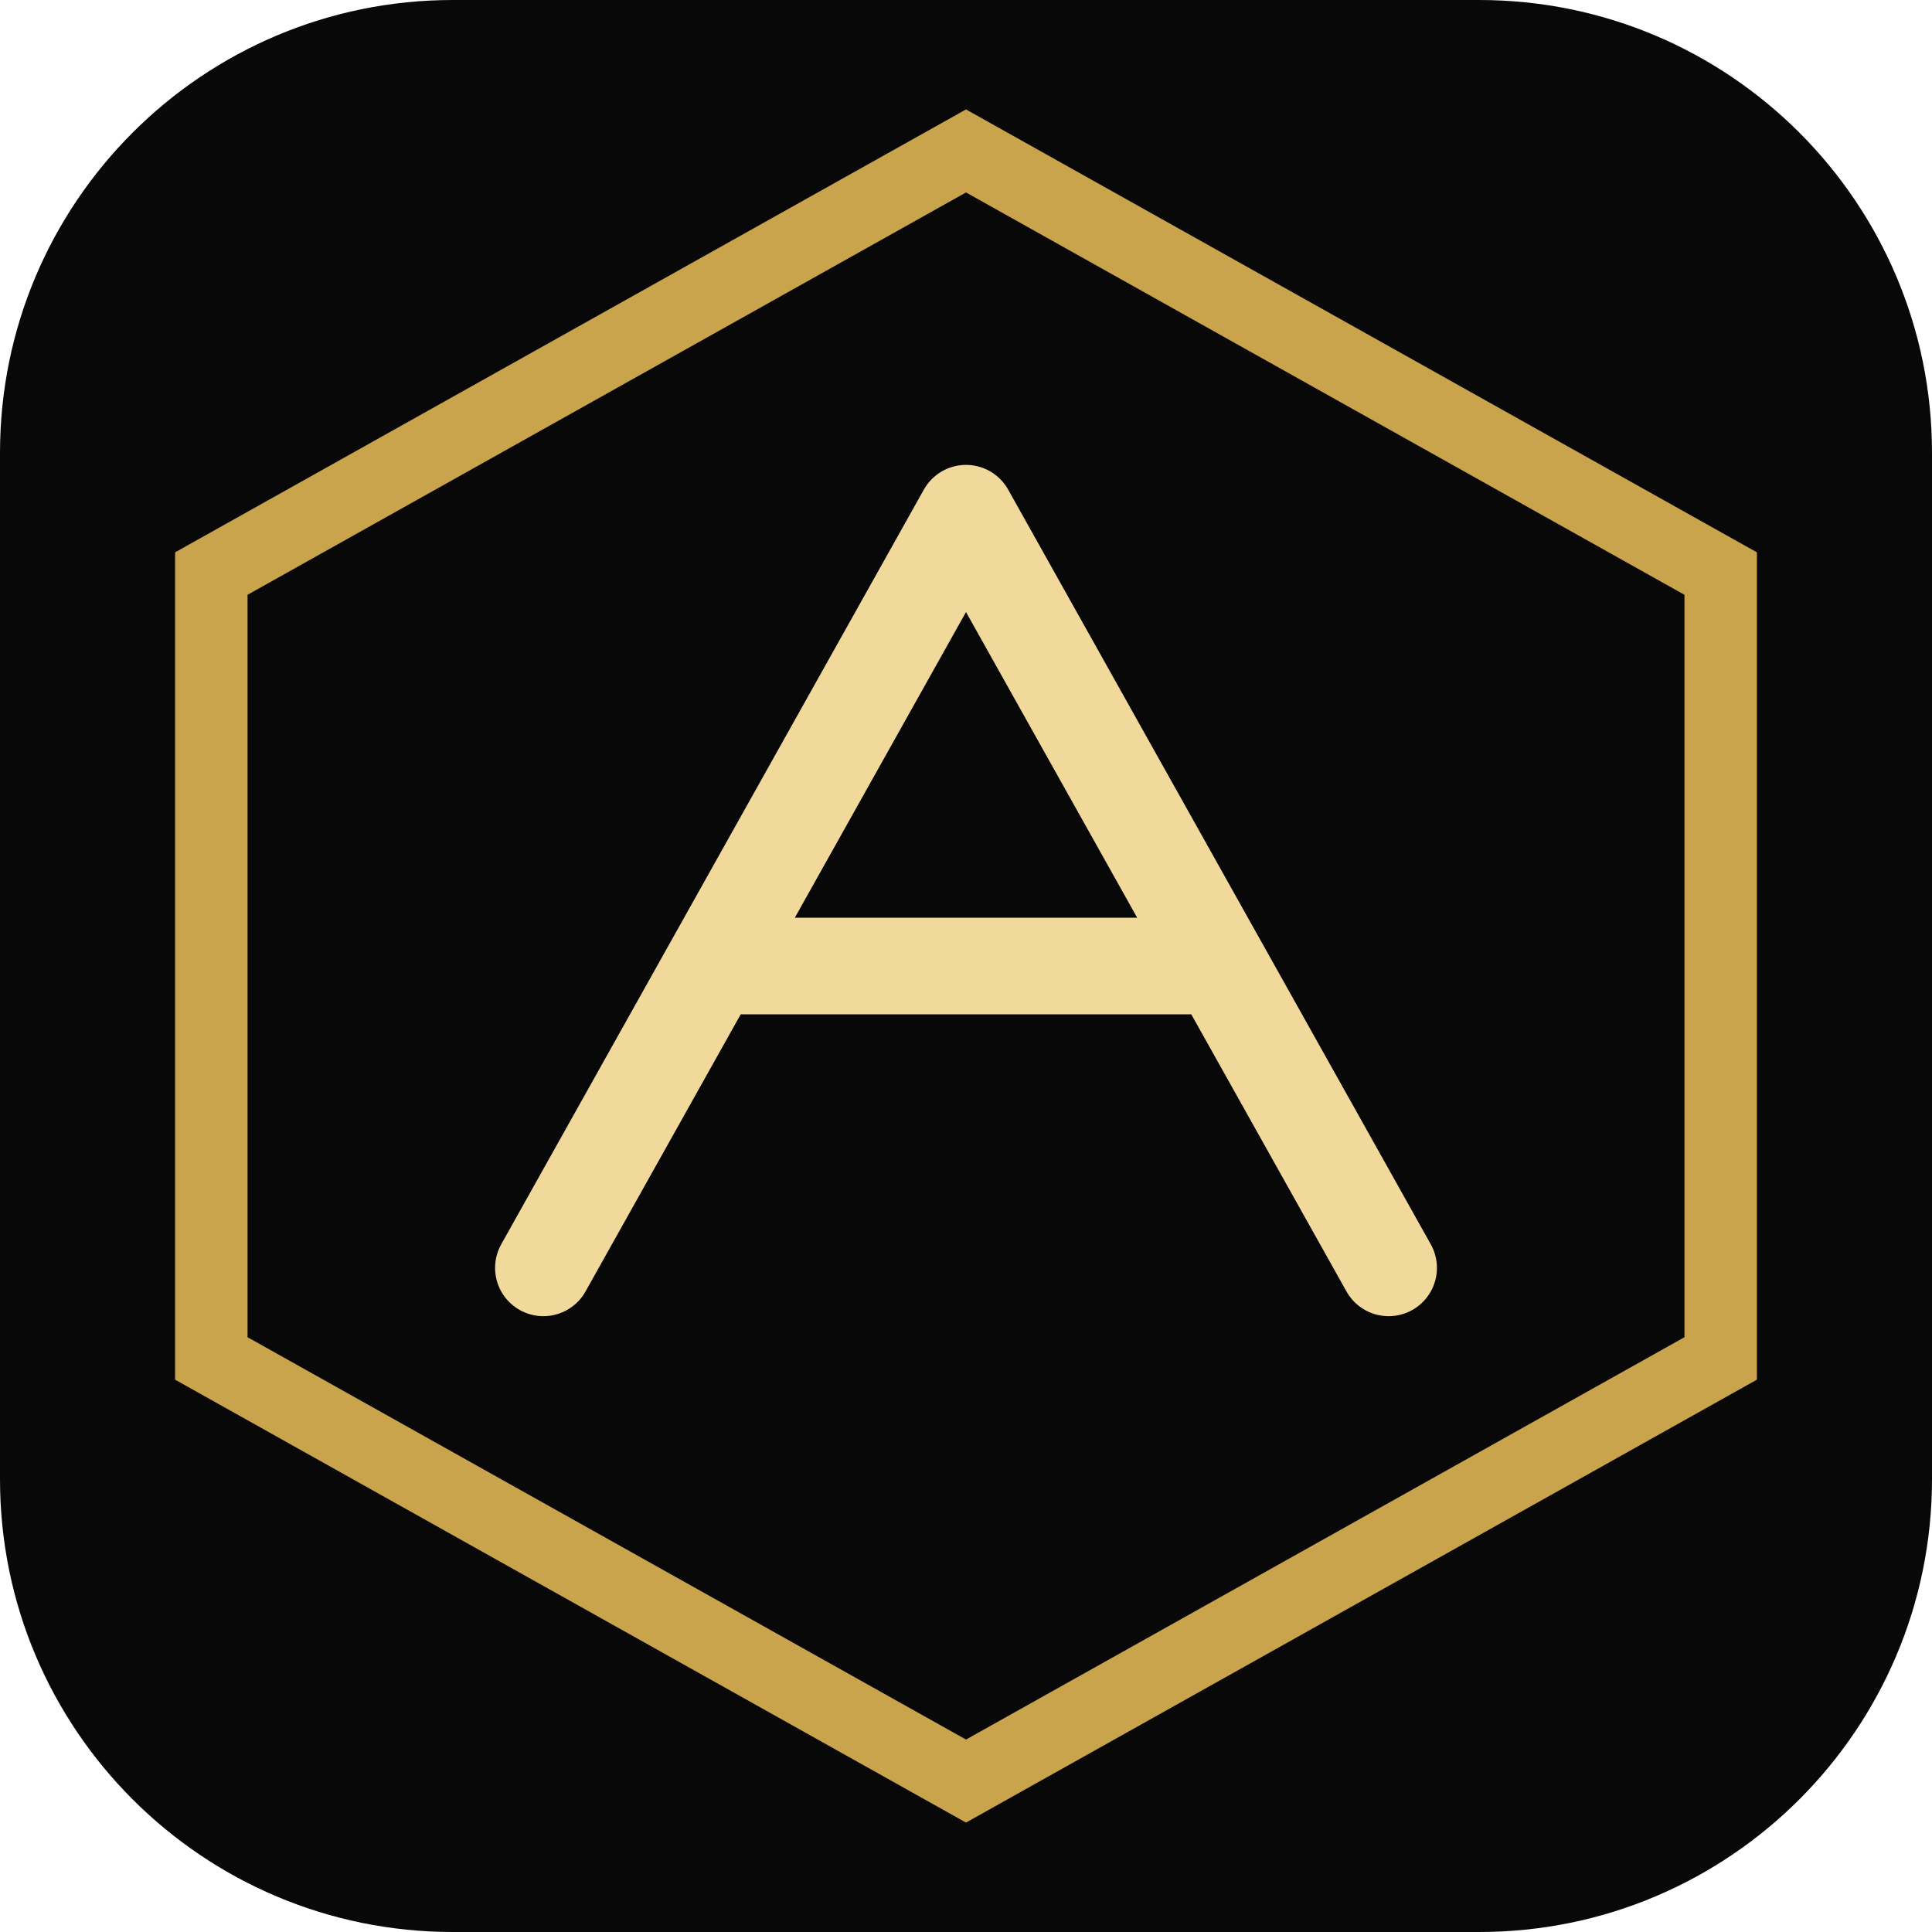
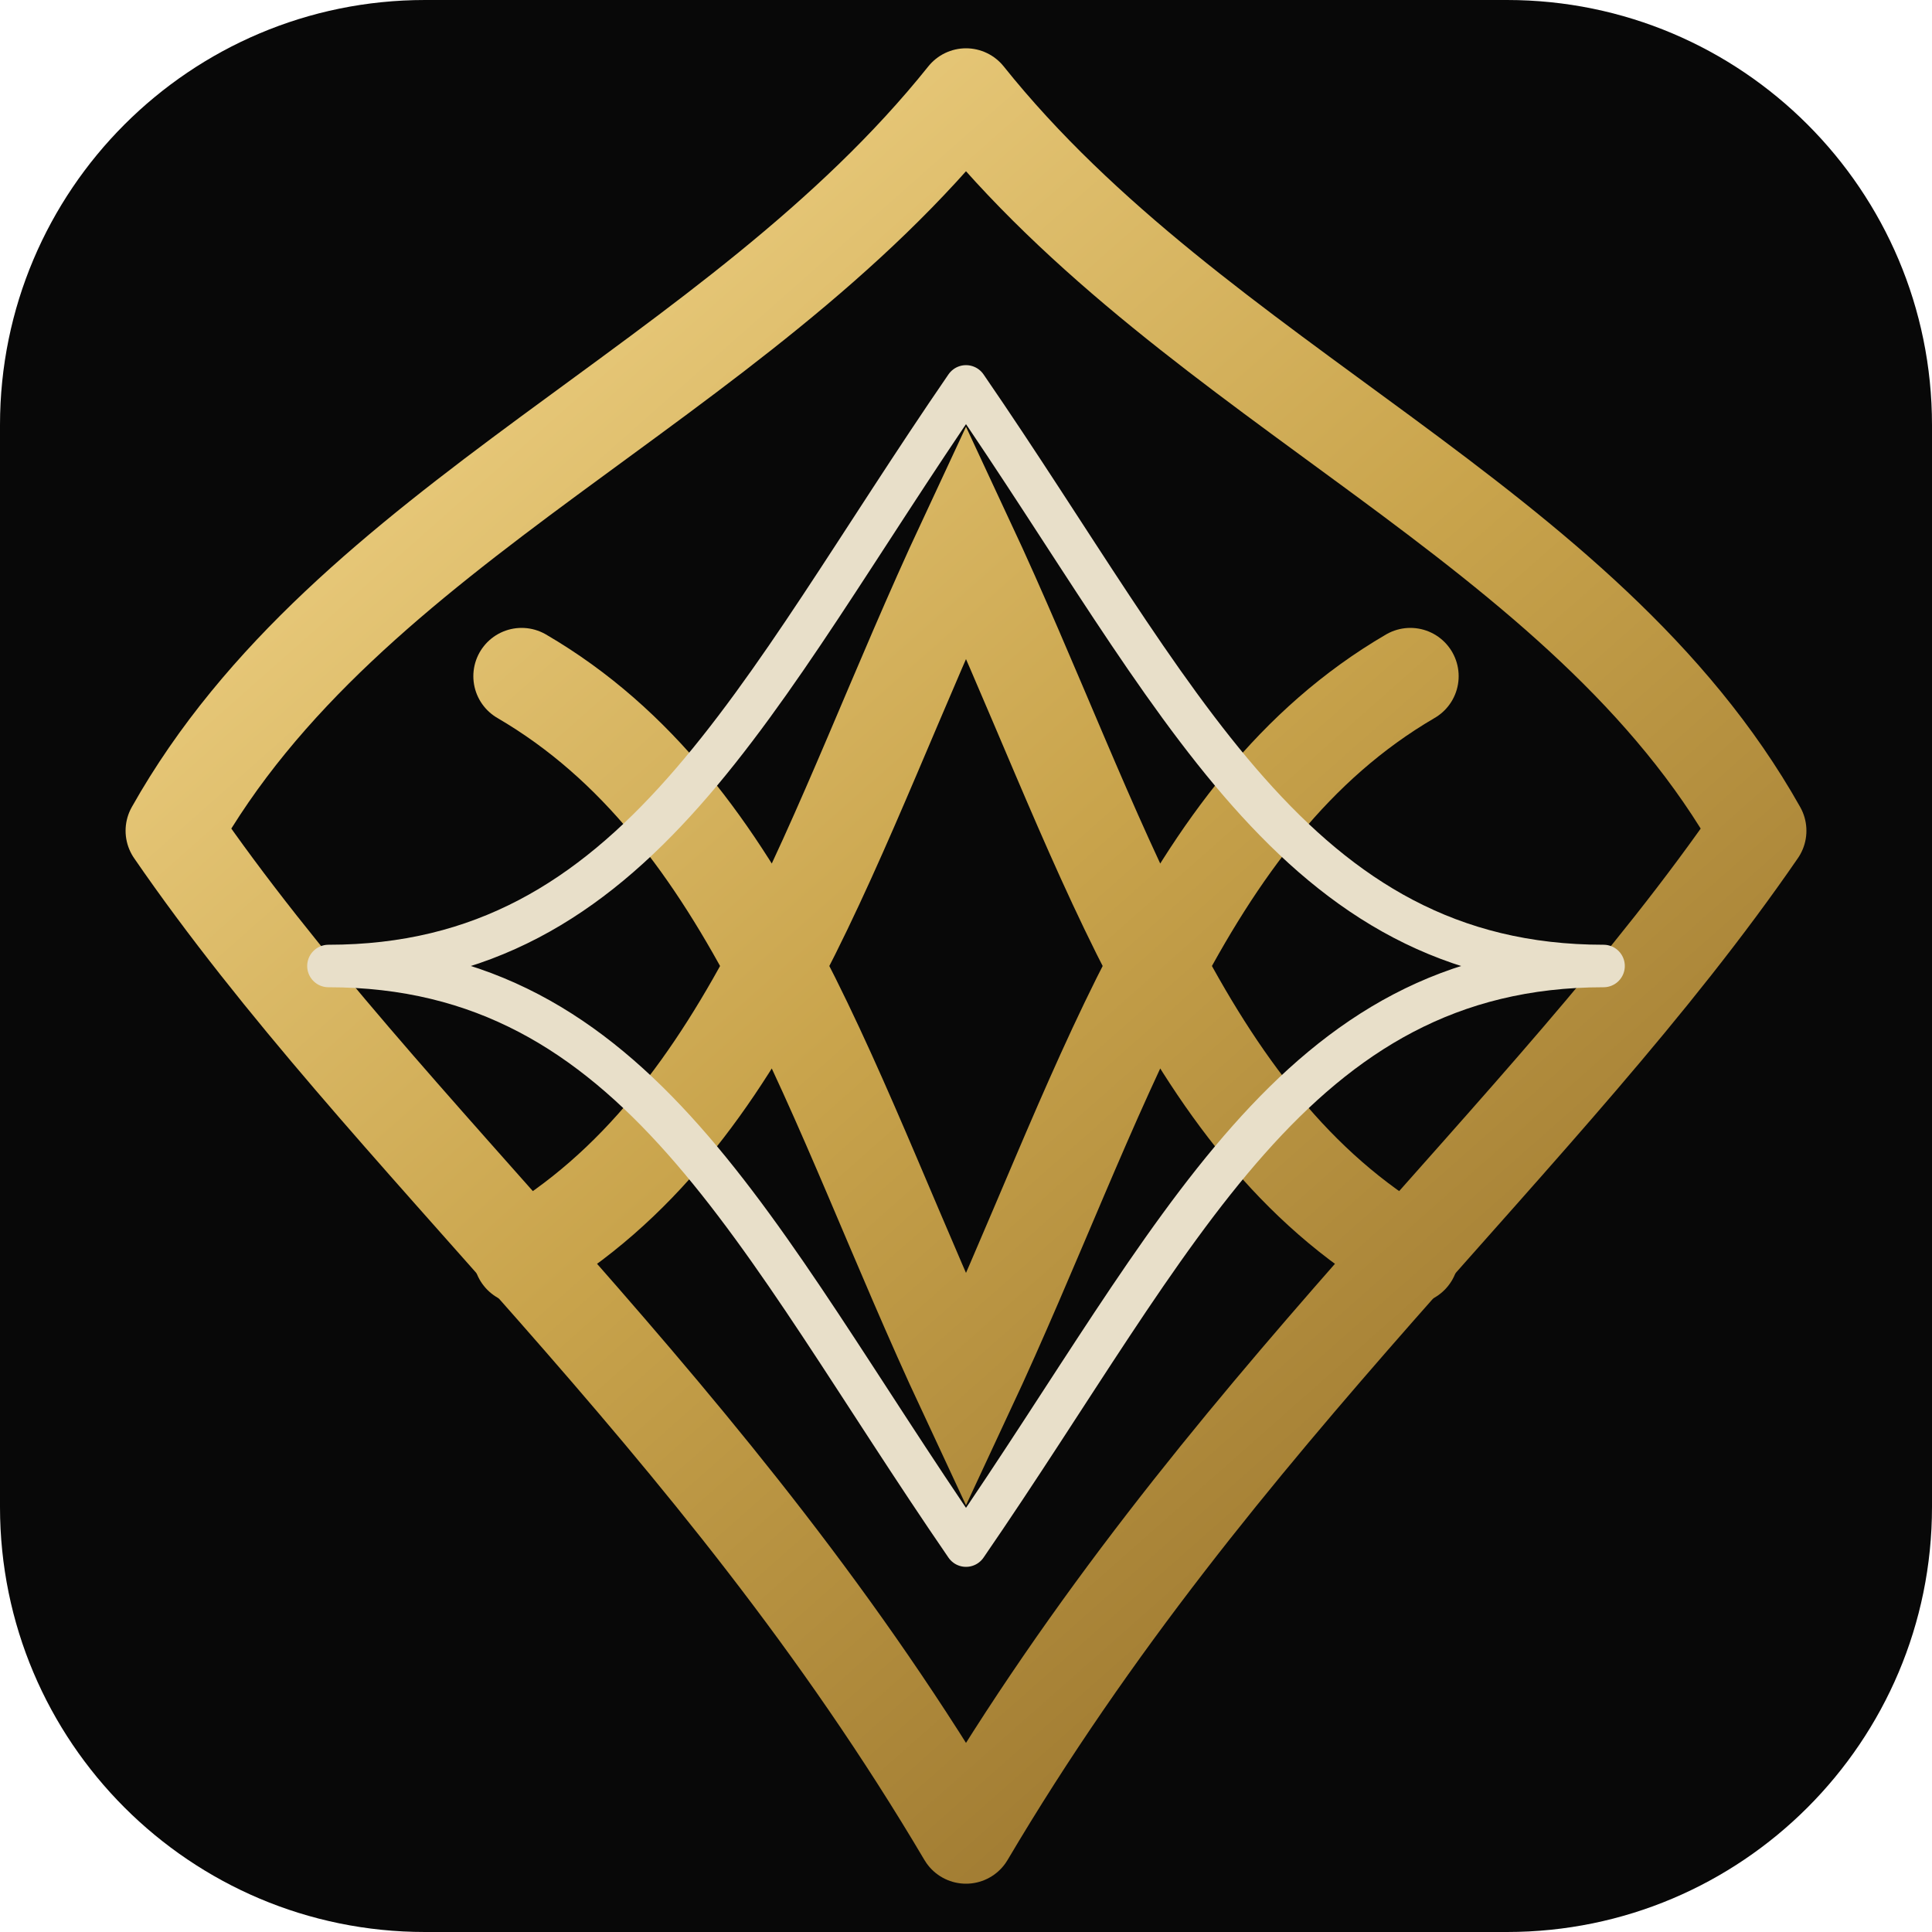
- <svg xmlns="http://www.w3.org/2000/svg" viewBox="0 0 64 64">
-   <rect width="64" height="64" rx="15" fill="#080808" />
-   <path d="M32 5 57 19v26L32 59 7 45V19Z" fill="none" stroke="#c9a44c" stroke-width="2.4" />
-   <path d="m18 42 14-25 14 25M24 32h16" fill="none" stroke="#f0d99a" stroke-width="3.2" stroke-linecap="round" stroke-linejoin="round" />
+ <svg xmlns="http://www.w3.org/2000/svg" viewBox="0 0 100 100">
+   <defs>
+     <linearGradient id="g" x1="12" y1="8" x2="88" y2="94" gradientUnits="userSpaceOnUse">
+       <stop stop-color="#F5D98E" />
+       <stop offset=".48" stop-color="#C9A44C" />
+       <stop offset="1" stop-color="#8C6725" />
+     </linearGradient>
+   </defs>
+   <rect width="100" height="100" rx="22" fill="#080808" />
+   <path d="M50 5C62 20 82 27 91 43C80 59 63 73 50 95C37 73 20 59 9 43C18 27 38 20 50 5Z" fill="none" stroke="url(#g)" stroke-width="5" stroke-linejoin="round" />
+   <path d="M27 35C39 42 43 57 50 72C57 57 61 42 73 35M27 65C39 58 43 43 50 28C57 43 61 58 73 65" fill="none" stroke="url(#g)" stroke-width="5" stroke-linecap="round" />
+   <path d="M17 50C33 50 39 36 50 20C61 36 67 50 83 50C67 50 61 64 50 80C39 64 33 50 17 50Z" fill="none" stroke="#E8DFC9" stroke-width="2.2" stroke-linejoin="round" />
</svg>
